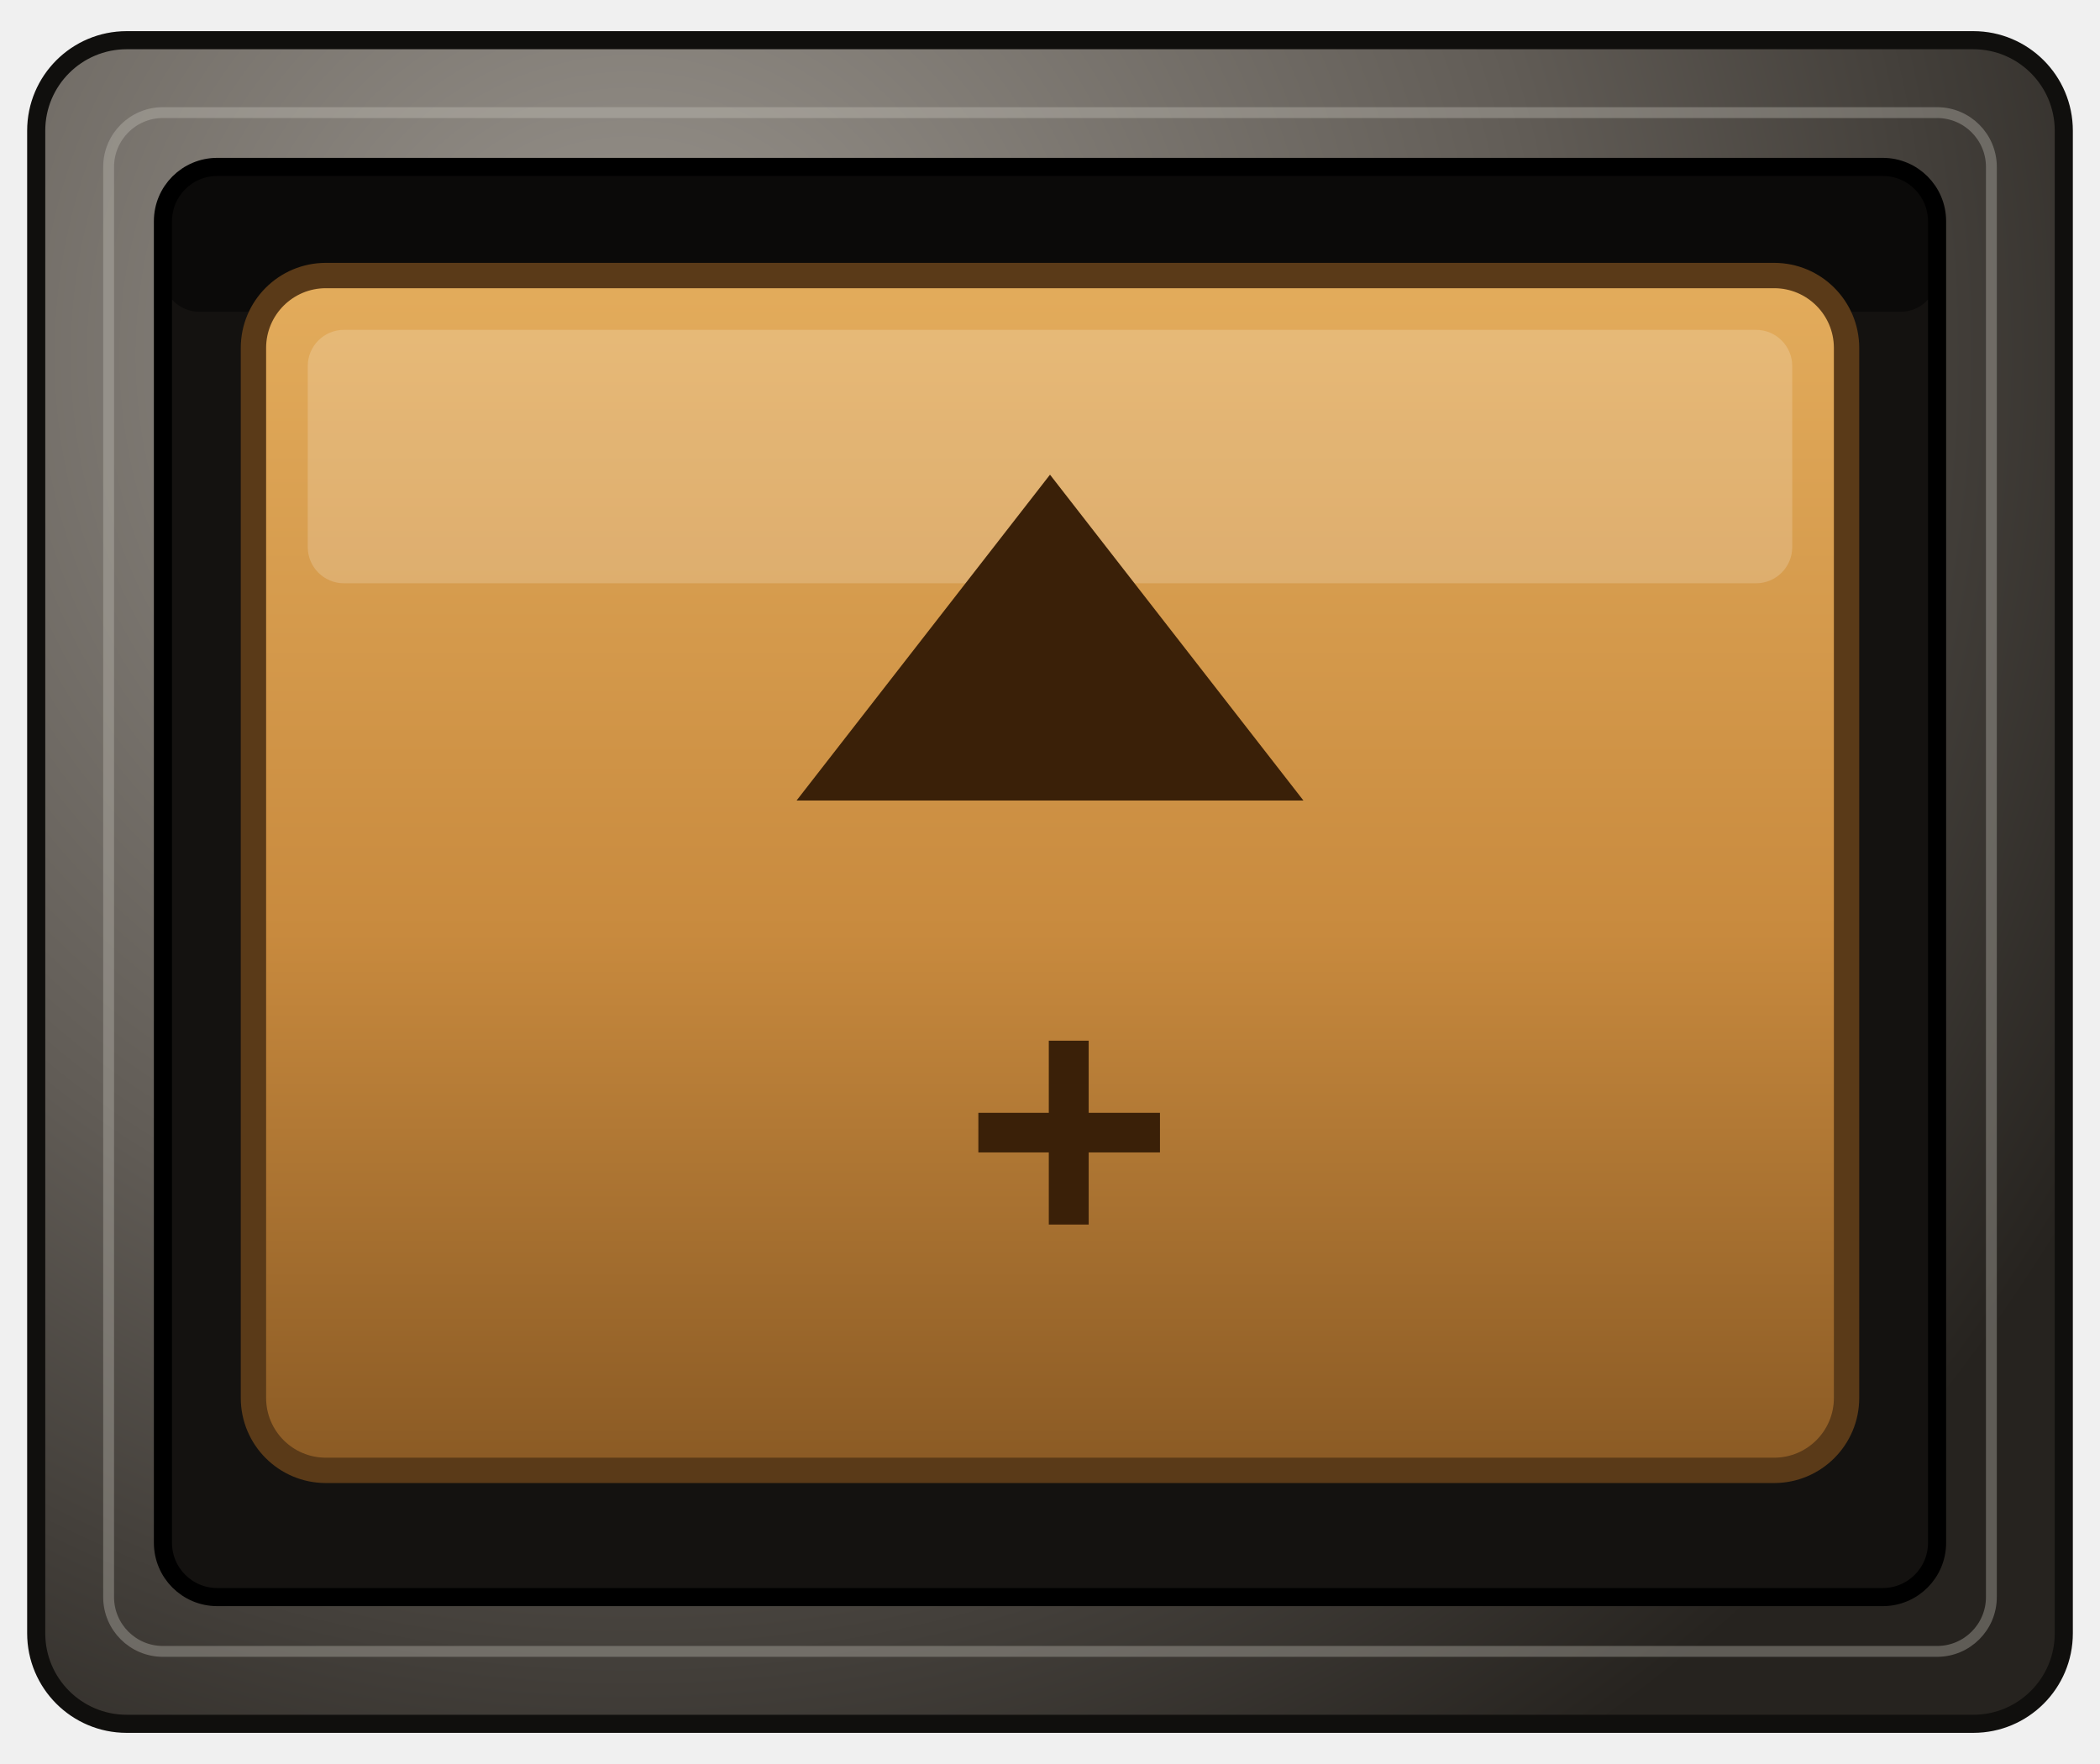
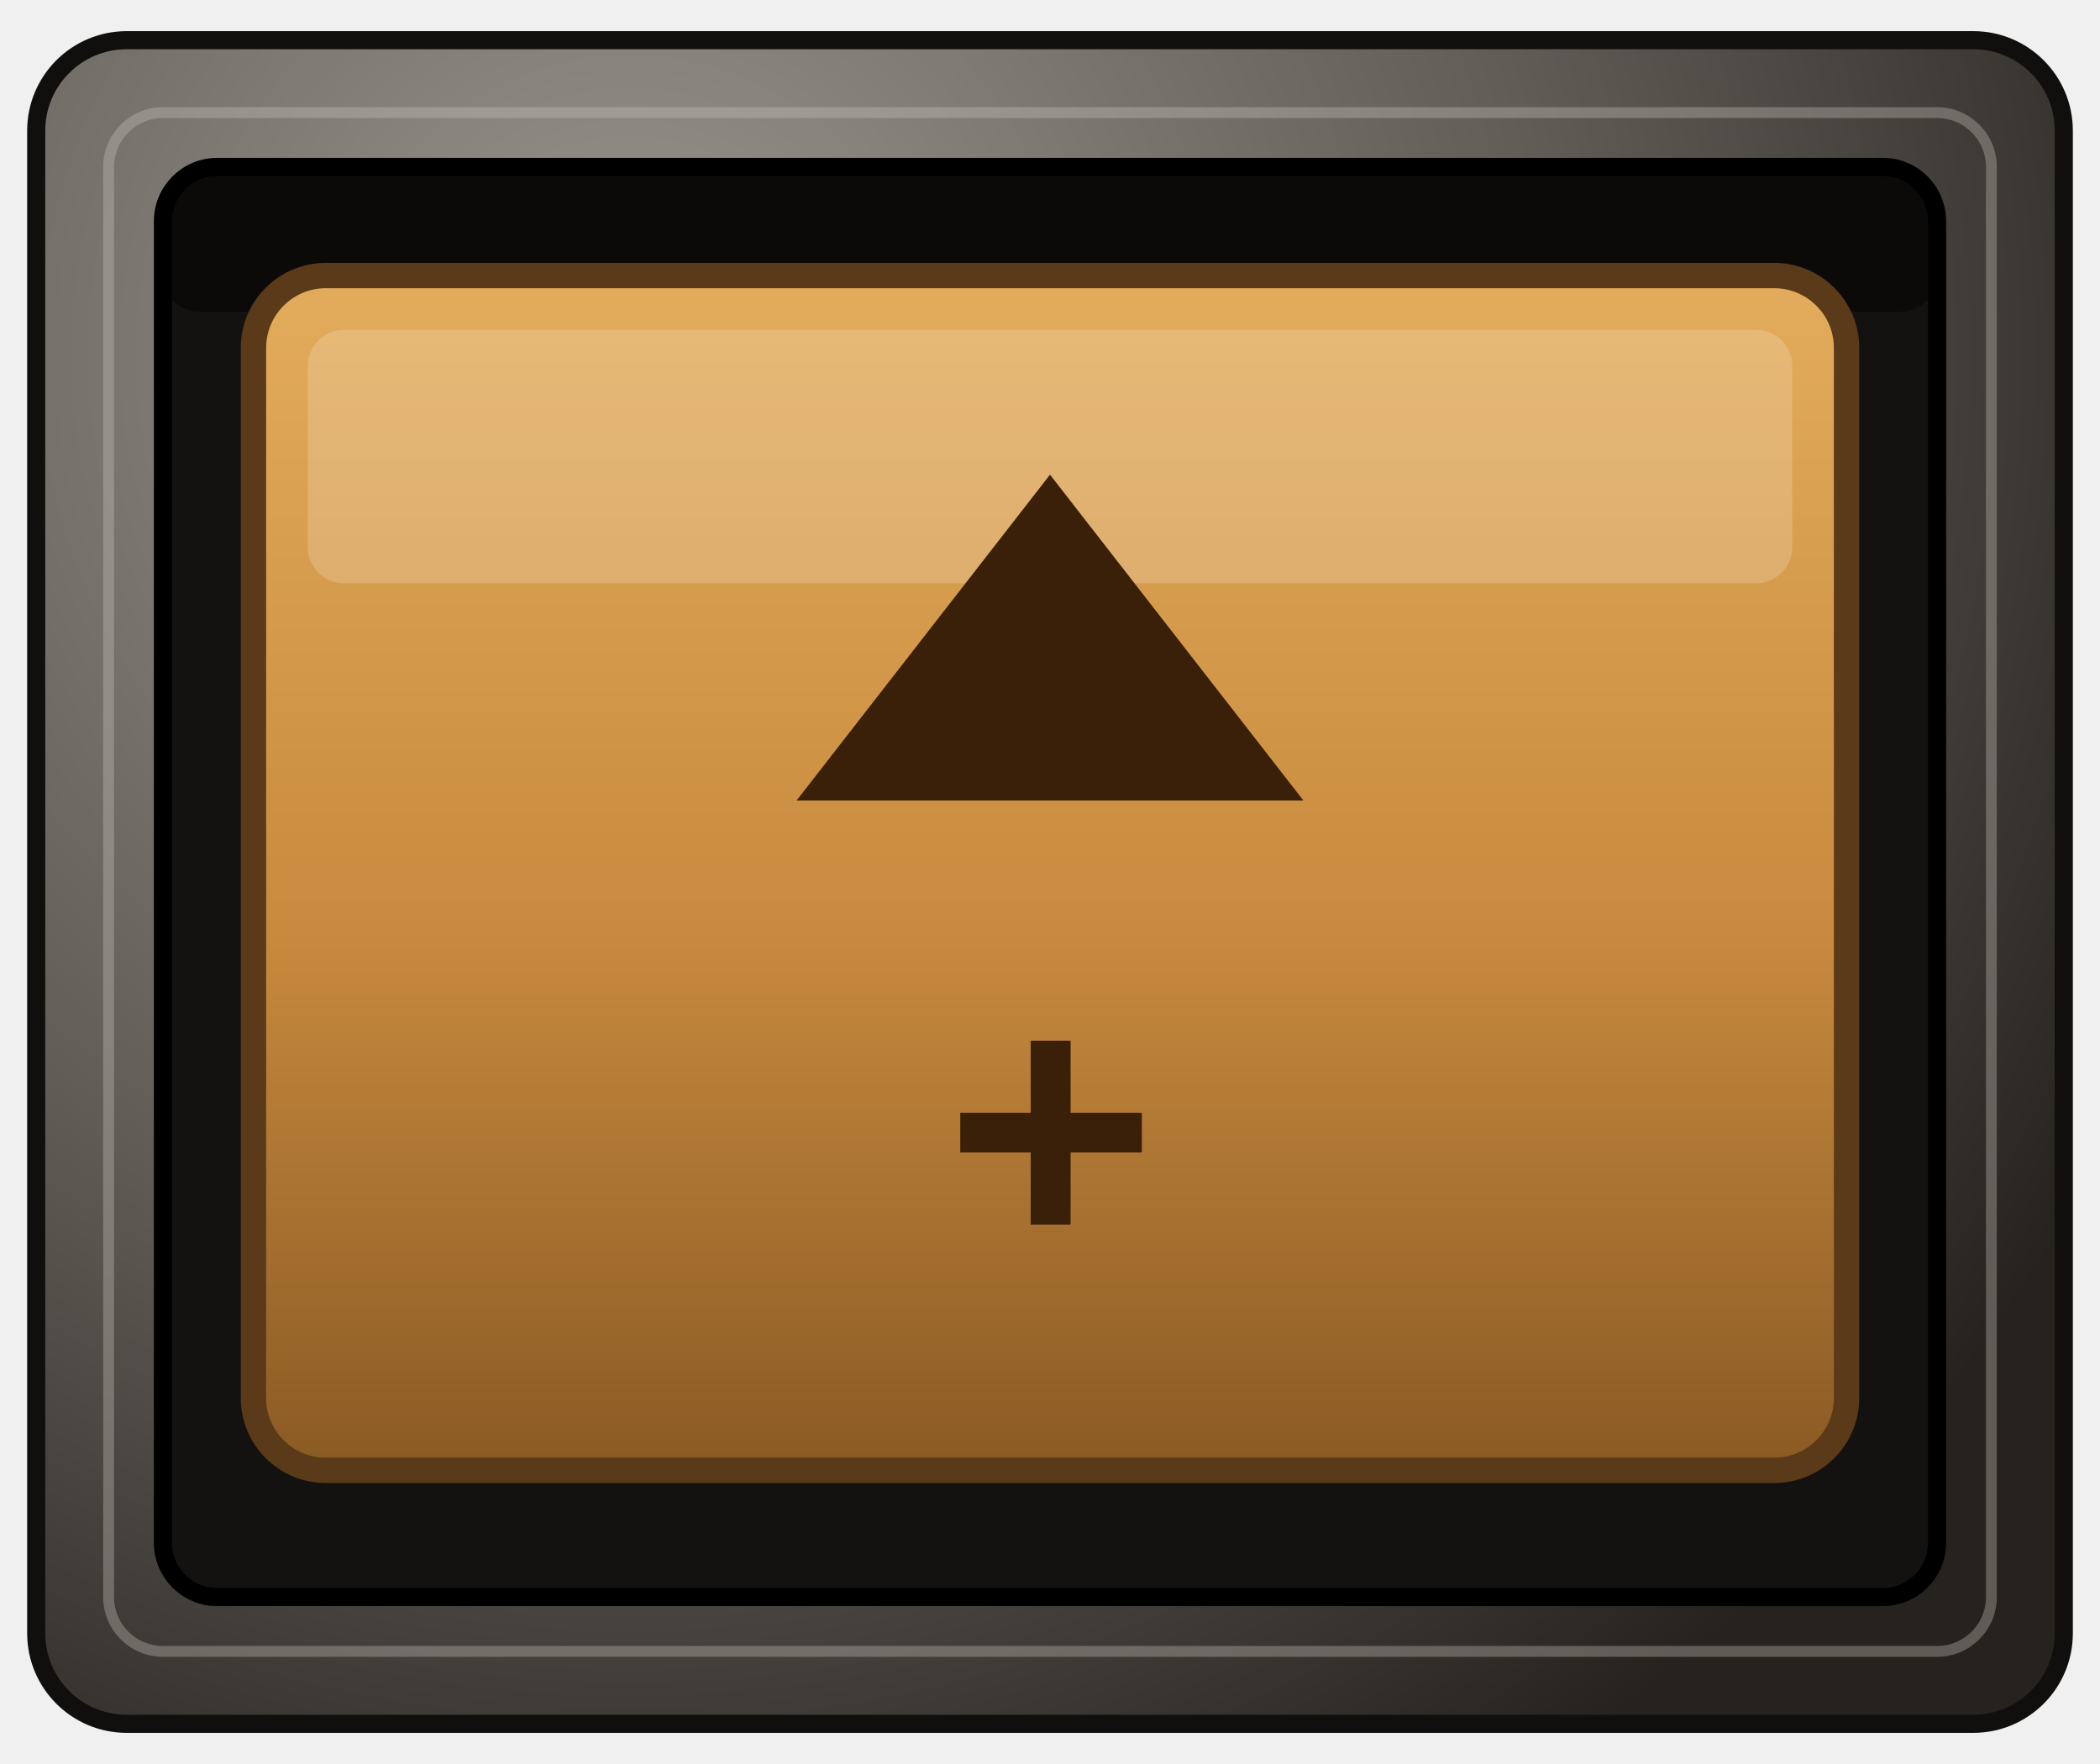
<svg xmlns="http://www.w3.org/2000/svg" width="100" height="84" viewBox="0 0 116 97">
  <defs>
    <radialGradient id="bz" cx="34.8" cy="19.4" r="92.8" gradientUnits="userSpaceOnUse">
      <stop offset="0" stop-color="#9a958e" />
      <stop offset="0.55" stop-color="#615c56" />
      <stop offset="1" stop-color="#26231f" />
    </radialGradient>
    <linearGradient id="cap" x1="58.0" y1="15.0" x2="58.0" y2="81.0" gradientUnits="userSpaceOnUse">
      <stop offset="0" stop-color="#e3ac5c" />
      <stop offset="0.55" stop-color="#c88a3e" />
      <stop offset="1" stop-color="#8a5a24" />
    </linearGradient>
  </defs>
  <rect x="2" y="2" width="112" height="93" rx="5" fill="url(#bz)" stroke="#100f0d" stroke-width="1" />
  <rect x="6" y="6" width="104" height="85" rx="3" fill="none" stroke="#c9c5be" stroke-width="0.6" opacity="0.35" />
  <rect x="9" y="9" width="98" height="79" rx="3" fill="#141210" stroke="#000000" stroke-width="1" />
  <rect x="9" y="9" width="98" height="8" rx="2" fill="#000000" opacity="0.45" />
  <rect x="14" y="15" width="88" height="66" rx="4" fill="url(#cap)" stroke="#5a3a18" stroke-width="1.4" />
  <rect x="17" y="18" width="82" height="14" rx="2" fill="#ffffff" opacity="0.18" />
  <g transform="matrix(1 0 0 1 0 -10)">
    <polygon points="58,36 44,54 72,54" fill="#3a2008" />
-     <text x="53.2" y="79" font-size="20" font-weight="700" letter-spacing="0.4" fill="#3a2008" font-family="Arial Narrow, Arial, sans-serif">+</text>
+     <text x="52.2" y="79" font-size="20" font-weight="700" letter-spacing="0.4" fill="#3a2008" font-family="Arial, sans-serif">+</text>
  </g>
</svg>
